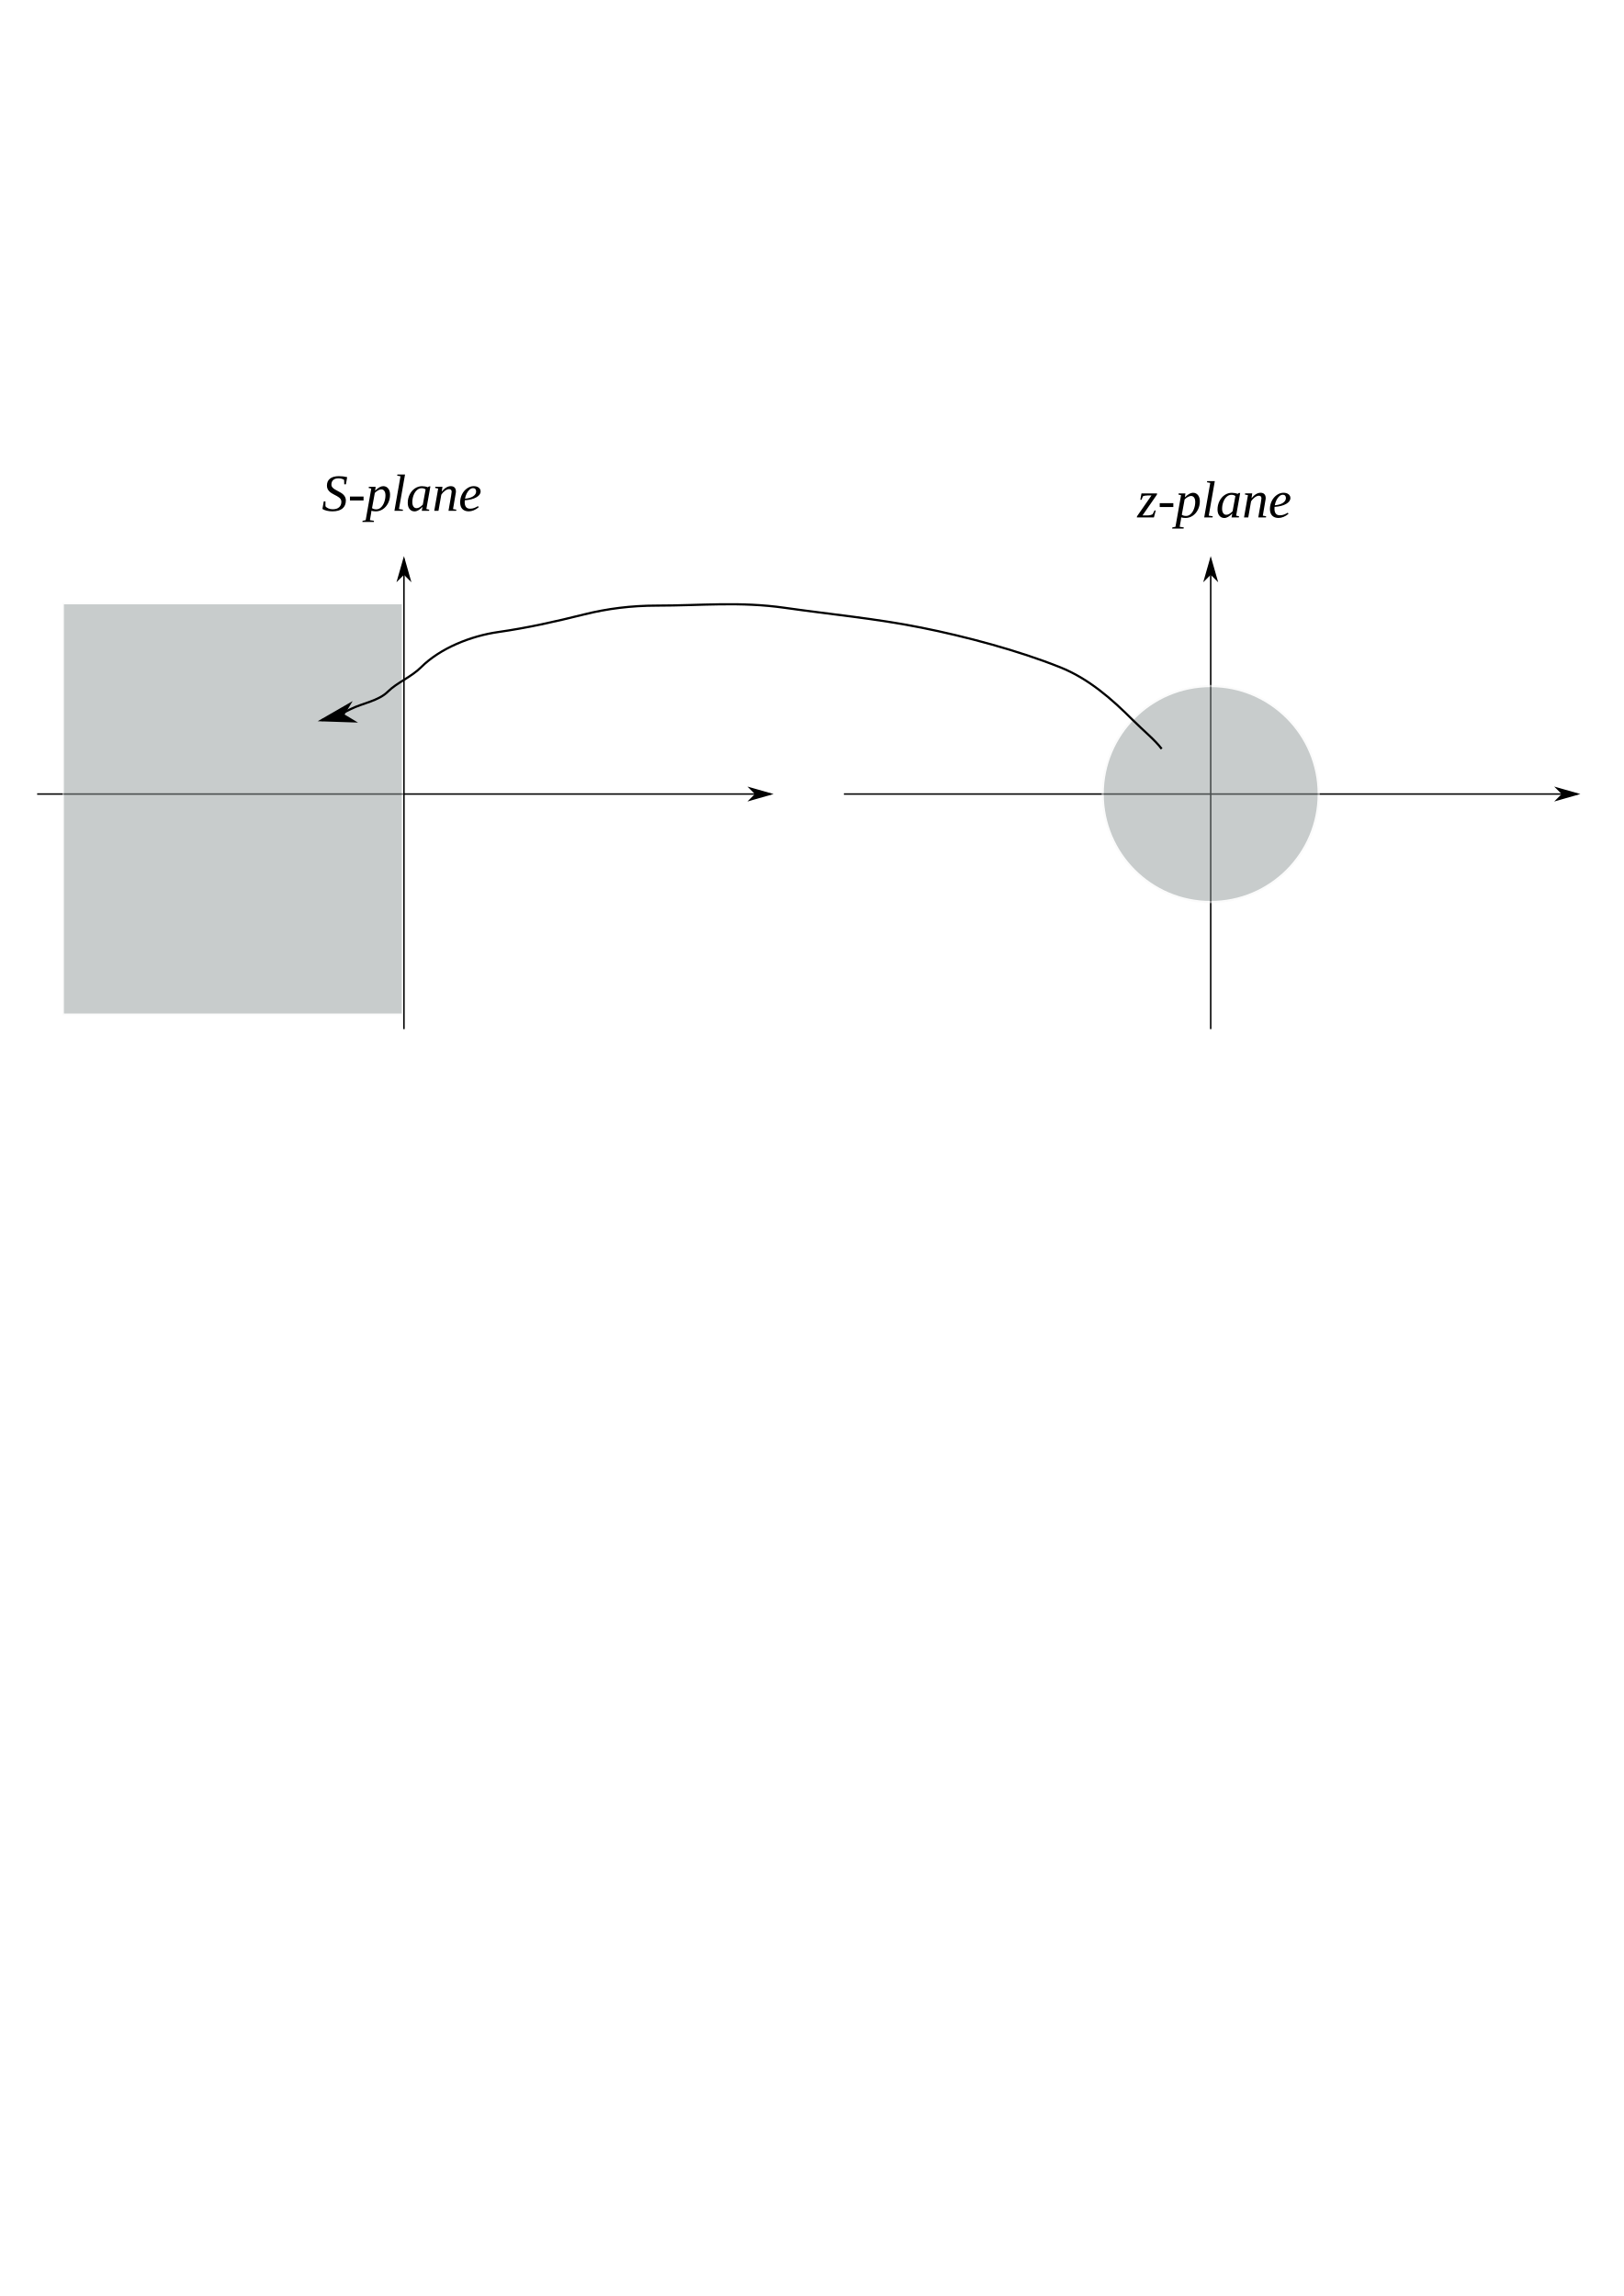
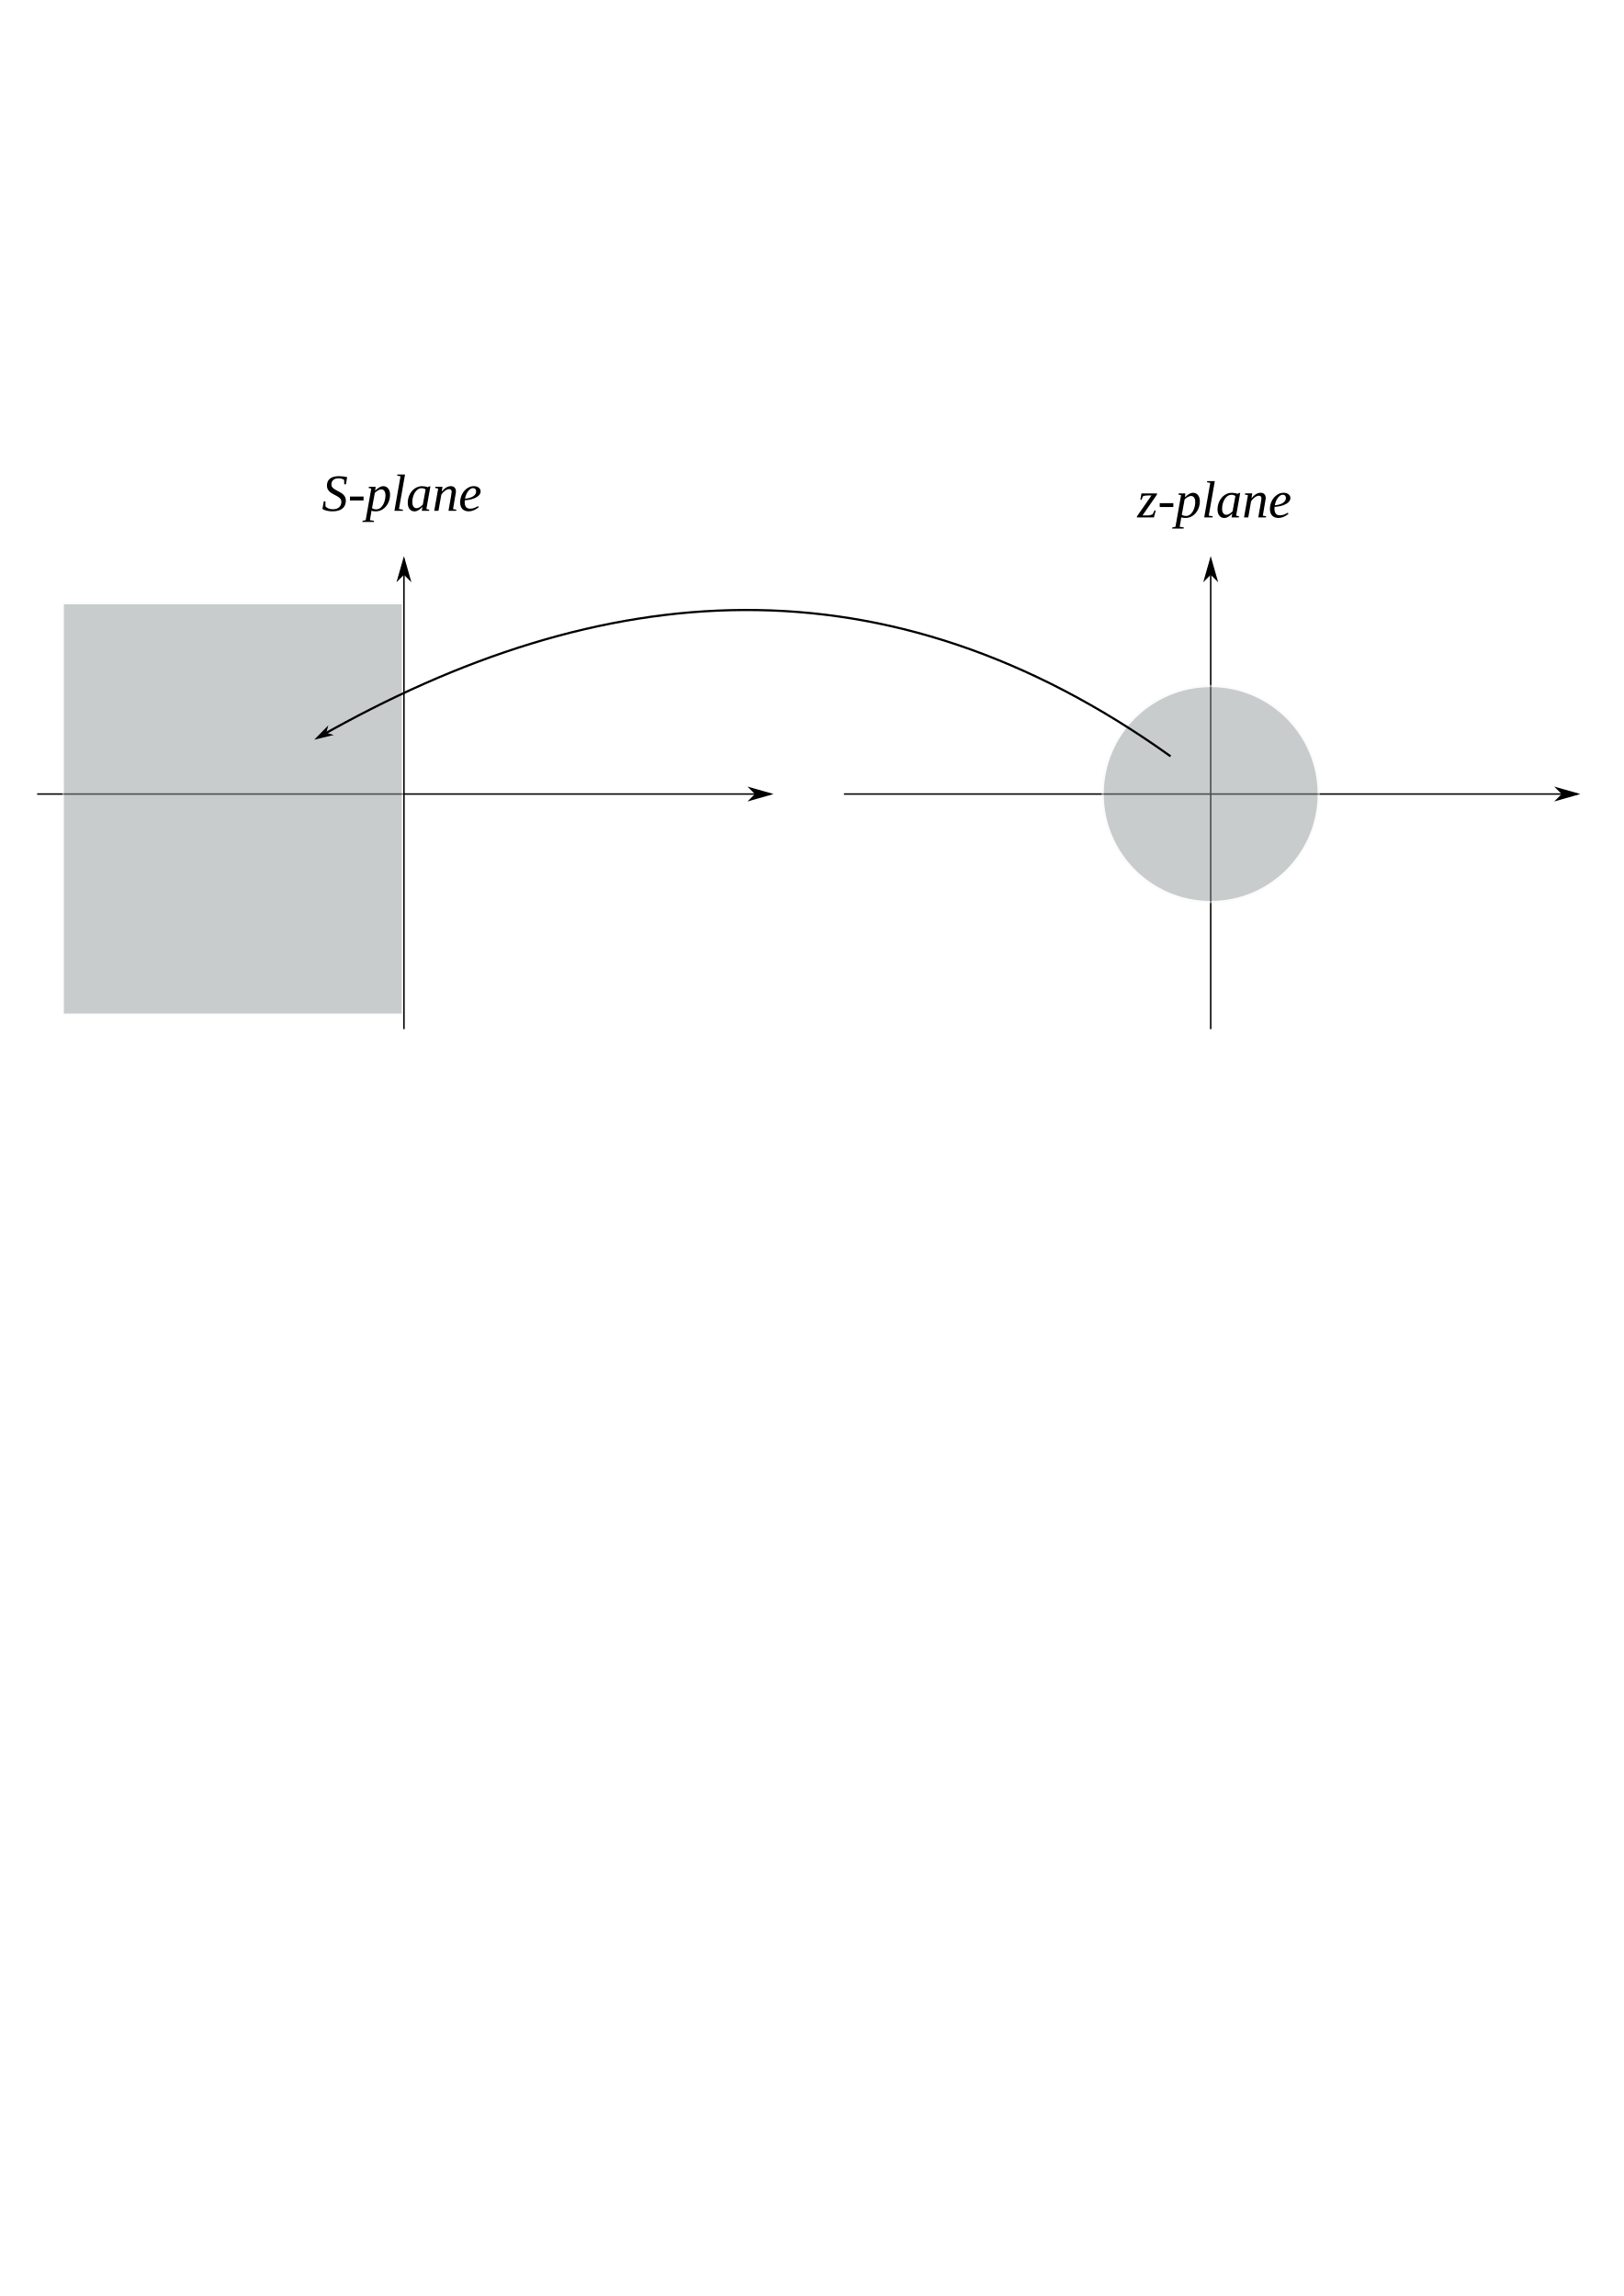
<svg xmlns="http://www.w3.org/2000/svg" width="744.094" height="1052.362" id="svg4641">
  <defs id="defs4643">
+     <marker orient="auto" refY="0.0" refX="0.0" id="Arrow1Mend" style="overflow:visible;">
+       <path id="path3359" d="M 0.0,0.0 L 5.0,-5.0 L -12.5,0.0 L 5.0,5.0 L 0.0,0.0 z " style="fill-rule:evenodd;stroke:#000000;stroke-width:1.0pt;marker-start:none;" transform="scale(0.4) rotate(180) translate(10,0)" />
+     </marker>
    <marker orient="auto" refY="0.0" refX="0.0" id="Arrow1Lstart" style="overflow:visible">
      <path id="path3162" d="M 0.0,0.0 L 5.0,-5.0 L -12.5,0.0 L 5.0,5.0 L 0.0,0.0 z " style="fill-rule:evenodd;stroke:#000000;stroke-width:1.0pt;marker-start:none" transform="scale(0.8) translate(12.5,0)" />
    </marker>
    <marker orient="auto" refY="0.0" refX="0.0" id="Arrow1Lend" style="overflow:visible;">
      <path id="path3165" d="M 0.0,0.0 L 5.0,-5.0 L -12.5,0.0 L 5.0,5.0 L 0.0,0.0 z " style="fill-rule:evenodd;stroke:#000000;stroke-width:1.0pt;marker-start:none;" transform="scale(0.8) rotate(180) translate(12.5,0)" />
    </marker>
  </defs>
  <g id="layer1">
    <path style="fill:none;fill-rule:evenodd;stroke:#000000;stroke-width:0.675px;stroke-linecap:butt;stroke-linejoin:miter;marker-start:url(#Arrow1Lstart);stroke-opacity:1" d="M 185.117,256.2 L 185.117,471.687" id="path2385" />
    <path style="fill:none;fill-rule:evenodd;stroke:#000000;stroke-width:0.675px;stroke-linecap:butt;stroke-linejoin:miter;marker-end:url(#Arrow1Lend);stroke-opacity:1" d="M 17.023,363.943 L 353.211,363.943" id="path2387" />
    <rect style="opacity:0.5;fill:#919a9a;fill-opacity:1;stroke:#f8f8f8;stroke-width:0.675;stroke-miterlimit:4;stroke-dasharray:none;stroke-dashoffset:0;stroke-opacity:1" id="rect4657" width="155.478" height="188.211" x="28.957" y="276.657" />
    <path id="path5180" d="M 554.833,256.2 L 554.833,471.687" style="fill:none;fill-rule:evenodd;stroke:#000000;stroke-width:0.675px;stroke-linecap:butt;stroke-linejoin:miter;marker-start:url(#Arrow1Lstart);stroke-opacity:1" />
    <path id="path5182" d="M 386.739,363.943 L 722.927,363.943" style="fill:none;fill-rule:evenodd;stroke:#000000;stroke-width:0.675px;stroke-linecap:butt;stroke-linejoin:miter;marker-end:url(#Arrow1Lend);stroke-opacity:1" />
    <path style="opacity:0.5;fill:#919a9a;fill-opacity:1;stroke:#f8f8f8;stroke-width:1;stroke-miterlimit:4;stroke-dasharray:none;stroke-dashoffset:0;stroke-opacity:1" id="path5184" d="M 617.203,369.499 A 49.497,49.497 0 1 1 518.208,369.499 A 49.497,49.497 0 1 1 617.203,369.499 z" transform="translate(-12.87297,-5.555824)" />
    <text xml:space="preserve" style="font-size:24px;font-style:italic;font-variant:normal;font-weight:normal;font-stretch:normal;text-align:start;line-height:125%;writing-mode:lr-tb;text-anchor:start;fill:#000000;fill-opacity:1;stroke:none;stroke-width:1px;stroke-linecap:butt;stroke-linejoin:miter;stroke-opacity:1;font-family:Liberation Serif;-inkscape-font-specification:Liberation Serif Italic" x="147.482" y="234.139" id="text5186">
      <tspan id="tspan5188" x="147.482" y="234.139">S-plane</tspan>
    </text>
    <text xml:space="preserve" style="font-size:24px;font-style:italic;font-variant:normal;font-weight:normal;font-stretch:normal;text-align:start;line-height:125%;writing-mode:lr-tb;text-anchor:start;fill:#000000;fill-opacity:1;stroke:none;stroke-width:1px;stroke-linecap:butt;stroke-linejoin:miter;stroke-opacity:1;font-family:Liberation Serif;-inkscape-font-specification:Liberation Serif Italic" x="521.239" y="237.169" id="text5190">
      <tspan id="tspan5192" x="521.239" y="237.169">z-plane</tspan>
    </text>
-     <path style="fill:none;fill-rule:evenodd;stroke:#000000;stroke-width:1px;stroke-linecap:butt;stroke-linejoin:miter;stroke-opacity:1;marker-end:url(#Arrow1Lend)" d="M 532.35,343.235 C 529.279,339.122 524.272,335.157 519.218,330.103 C 509.526,320.41 498.964,311.092 485.883,305.859 C 466.391,298.062 442.278,291.684 422.244,287.677 C 401.24,283.476 380.516,281.571 359.614,278.585 C 339.021,275.643 321.389,277.575 301.025,277.575 C 289.353,277.575 278.257,278.974 267.69,281.616 C 254.531,284.906 241.802,287.767 228.294,289.697 C 215.842,291.476 201.743,297.055 192.939,305.859 C 188.482,310.317 181.851,312.907 177.787,316.971 C 173.462,321.296 166.32,322.199 160.614,325.052 C 159.267,325.726 157.921,326.399 156.574,327.073 C 153.388,328.665 150.257,329.409 147.482,330.103" id="path5723" />
+     <path style="fill:none;fill-rule:evenodd;stroke:#000000;stroke-width:1px;stroke-linecap:butt;stroke-linejoin:miter;stroke-opacity:1;marker-end:url(#Arrow1Mend)" d="M 536.429,346.648 C 406.19,253.432 275.952,263.895 145.714,338.076" id="path2563" />
  </g>
</svg>
